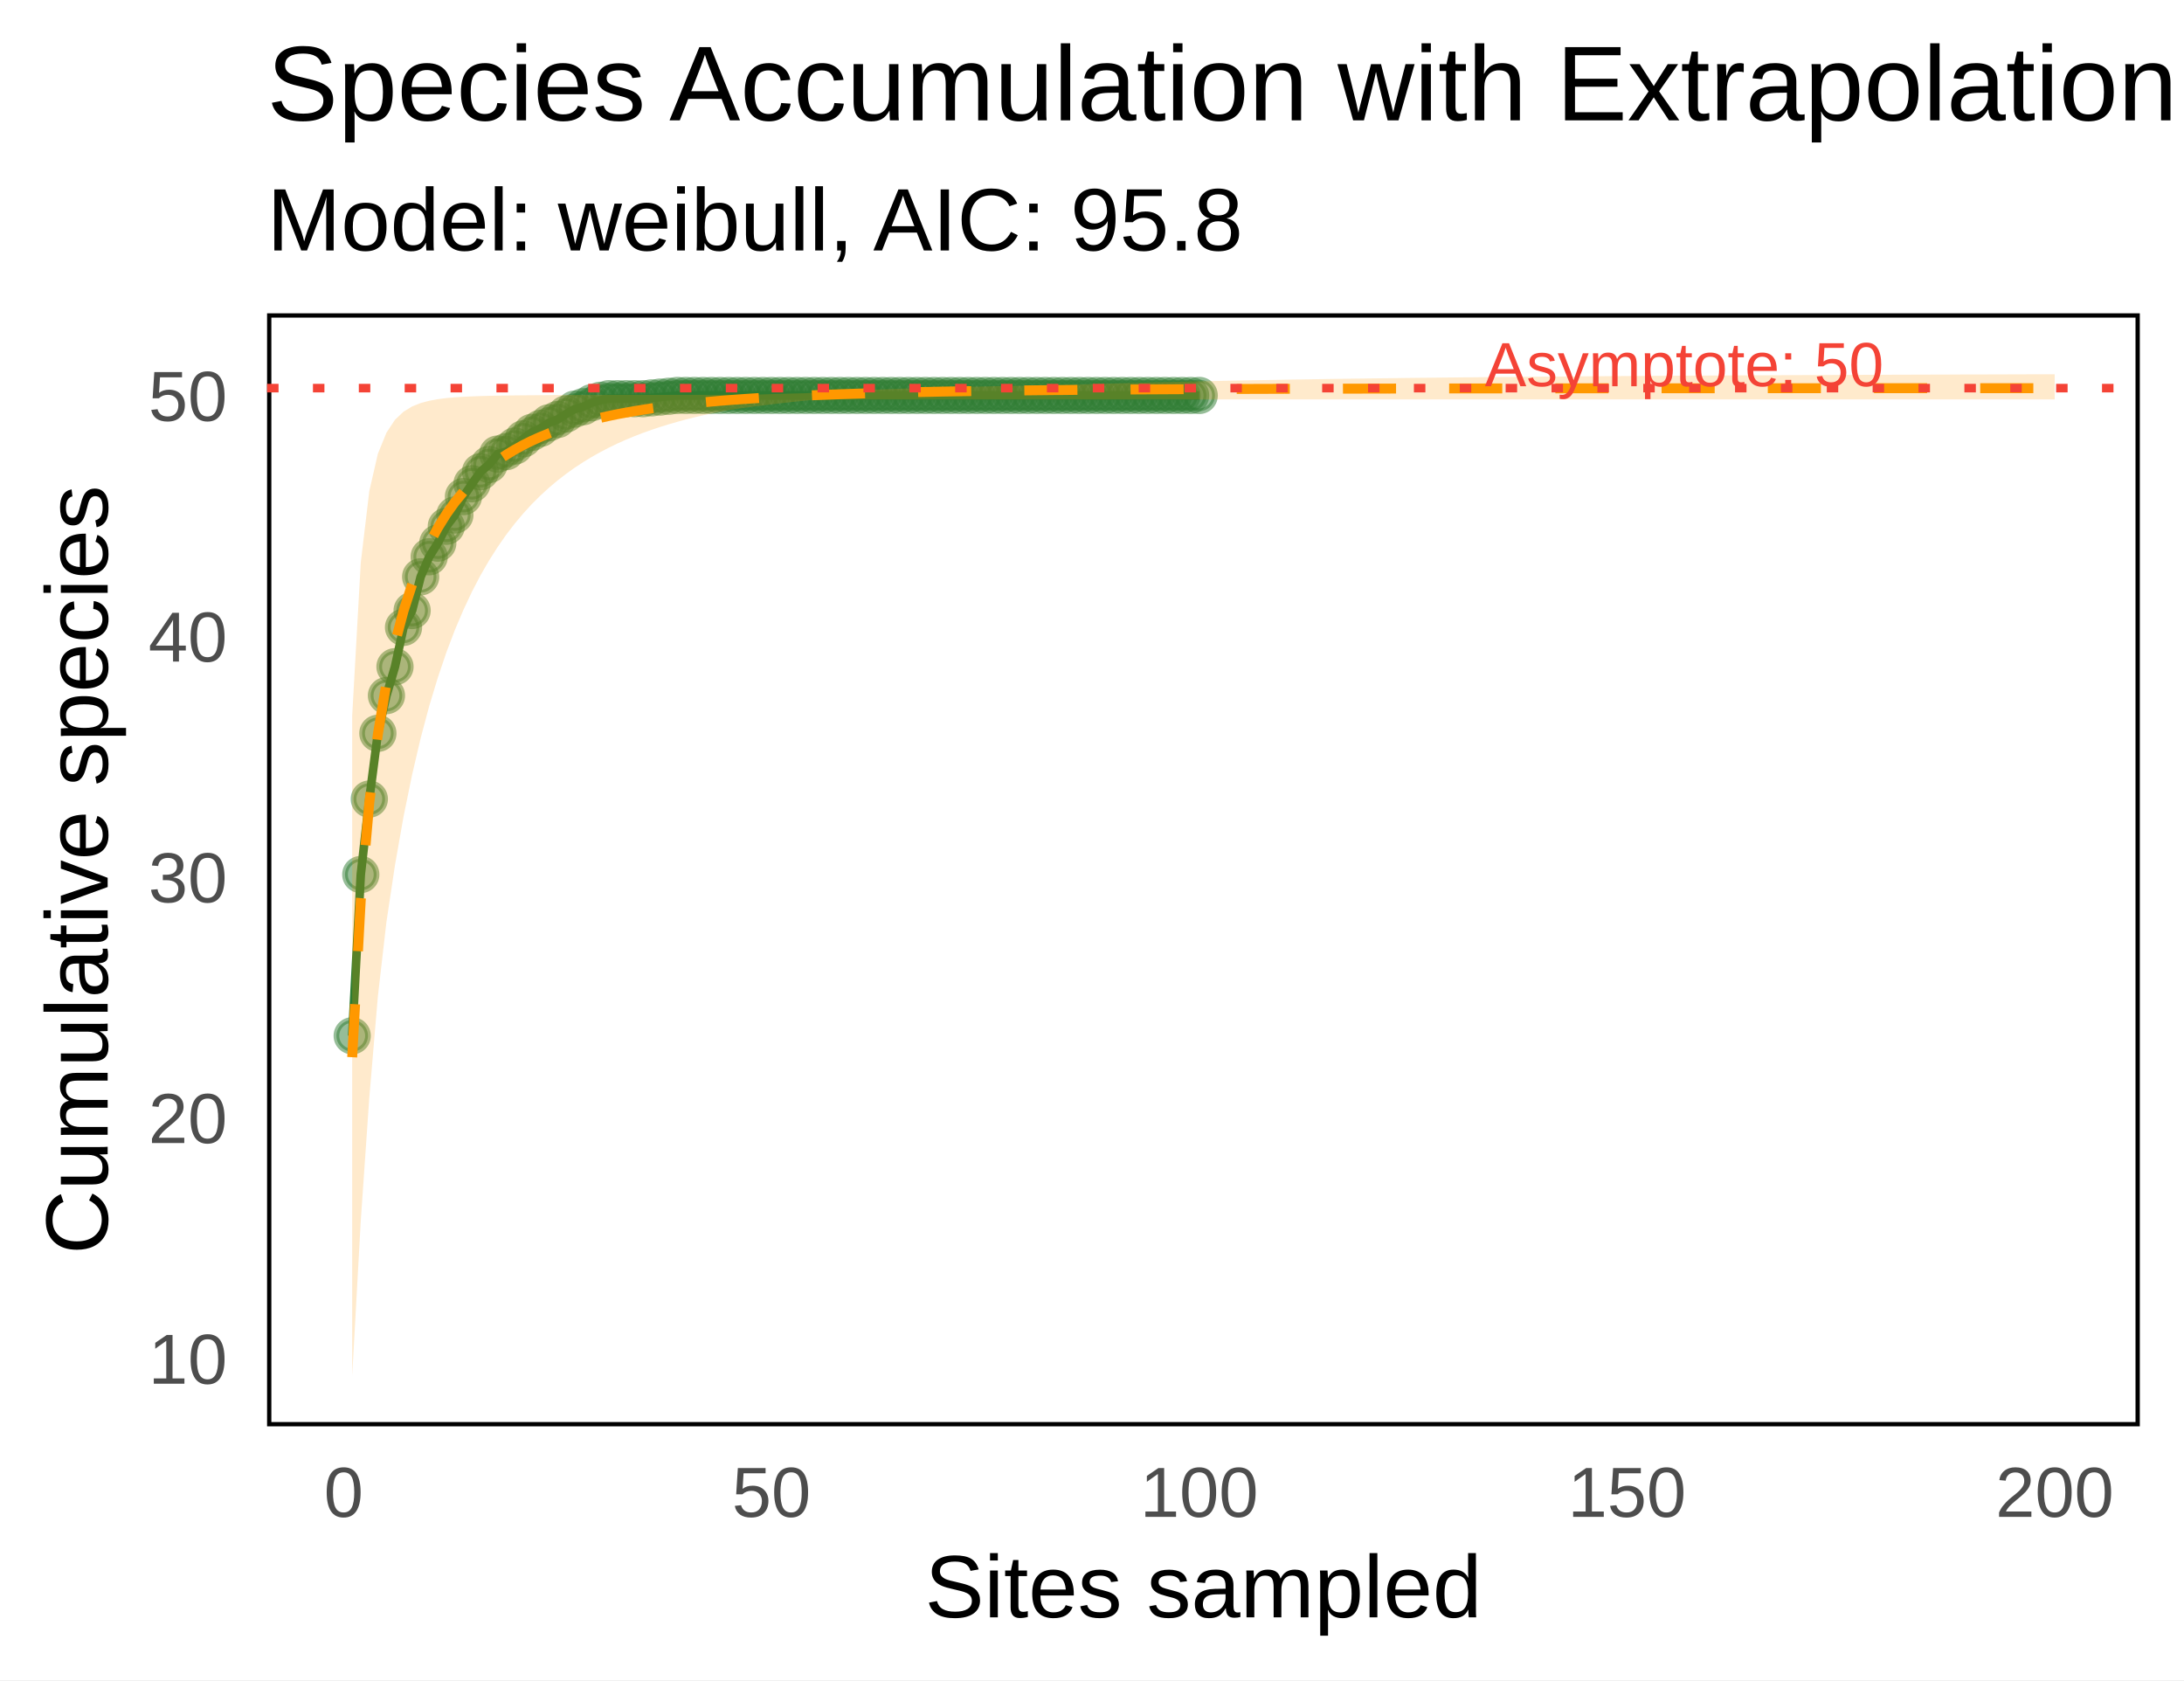
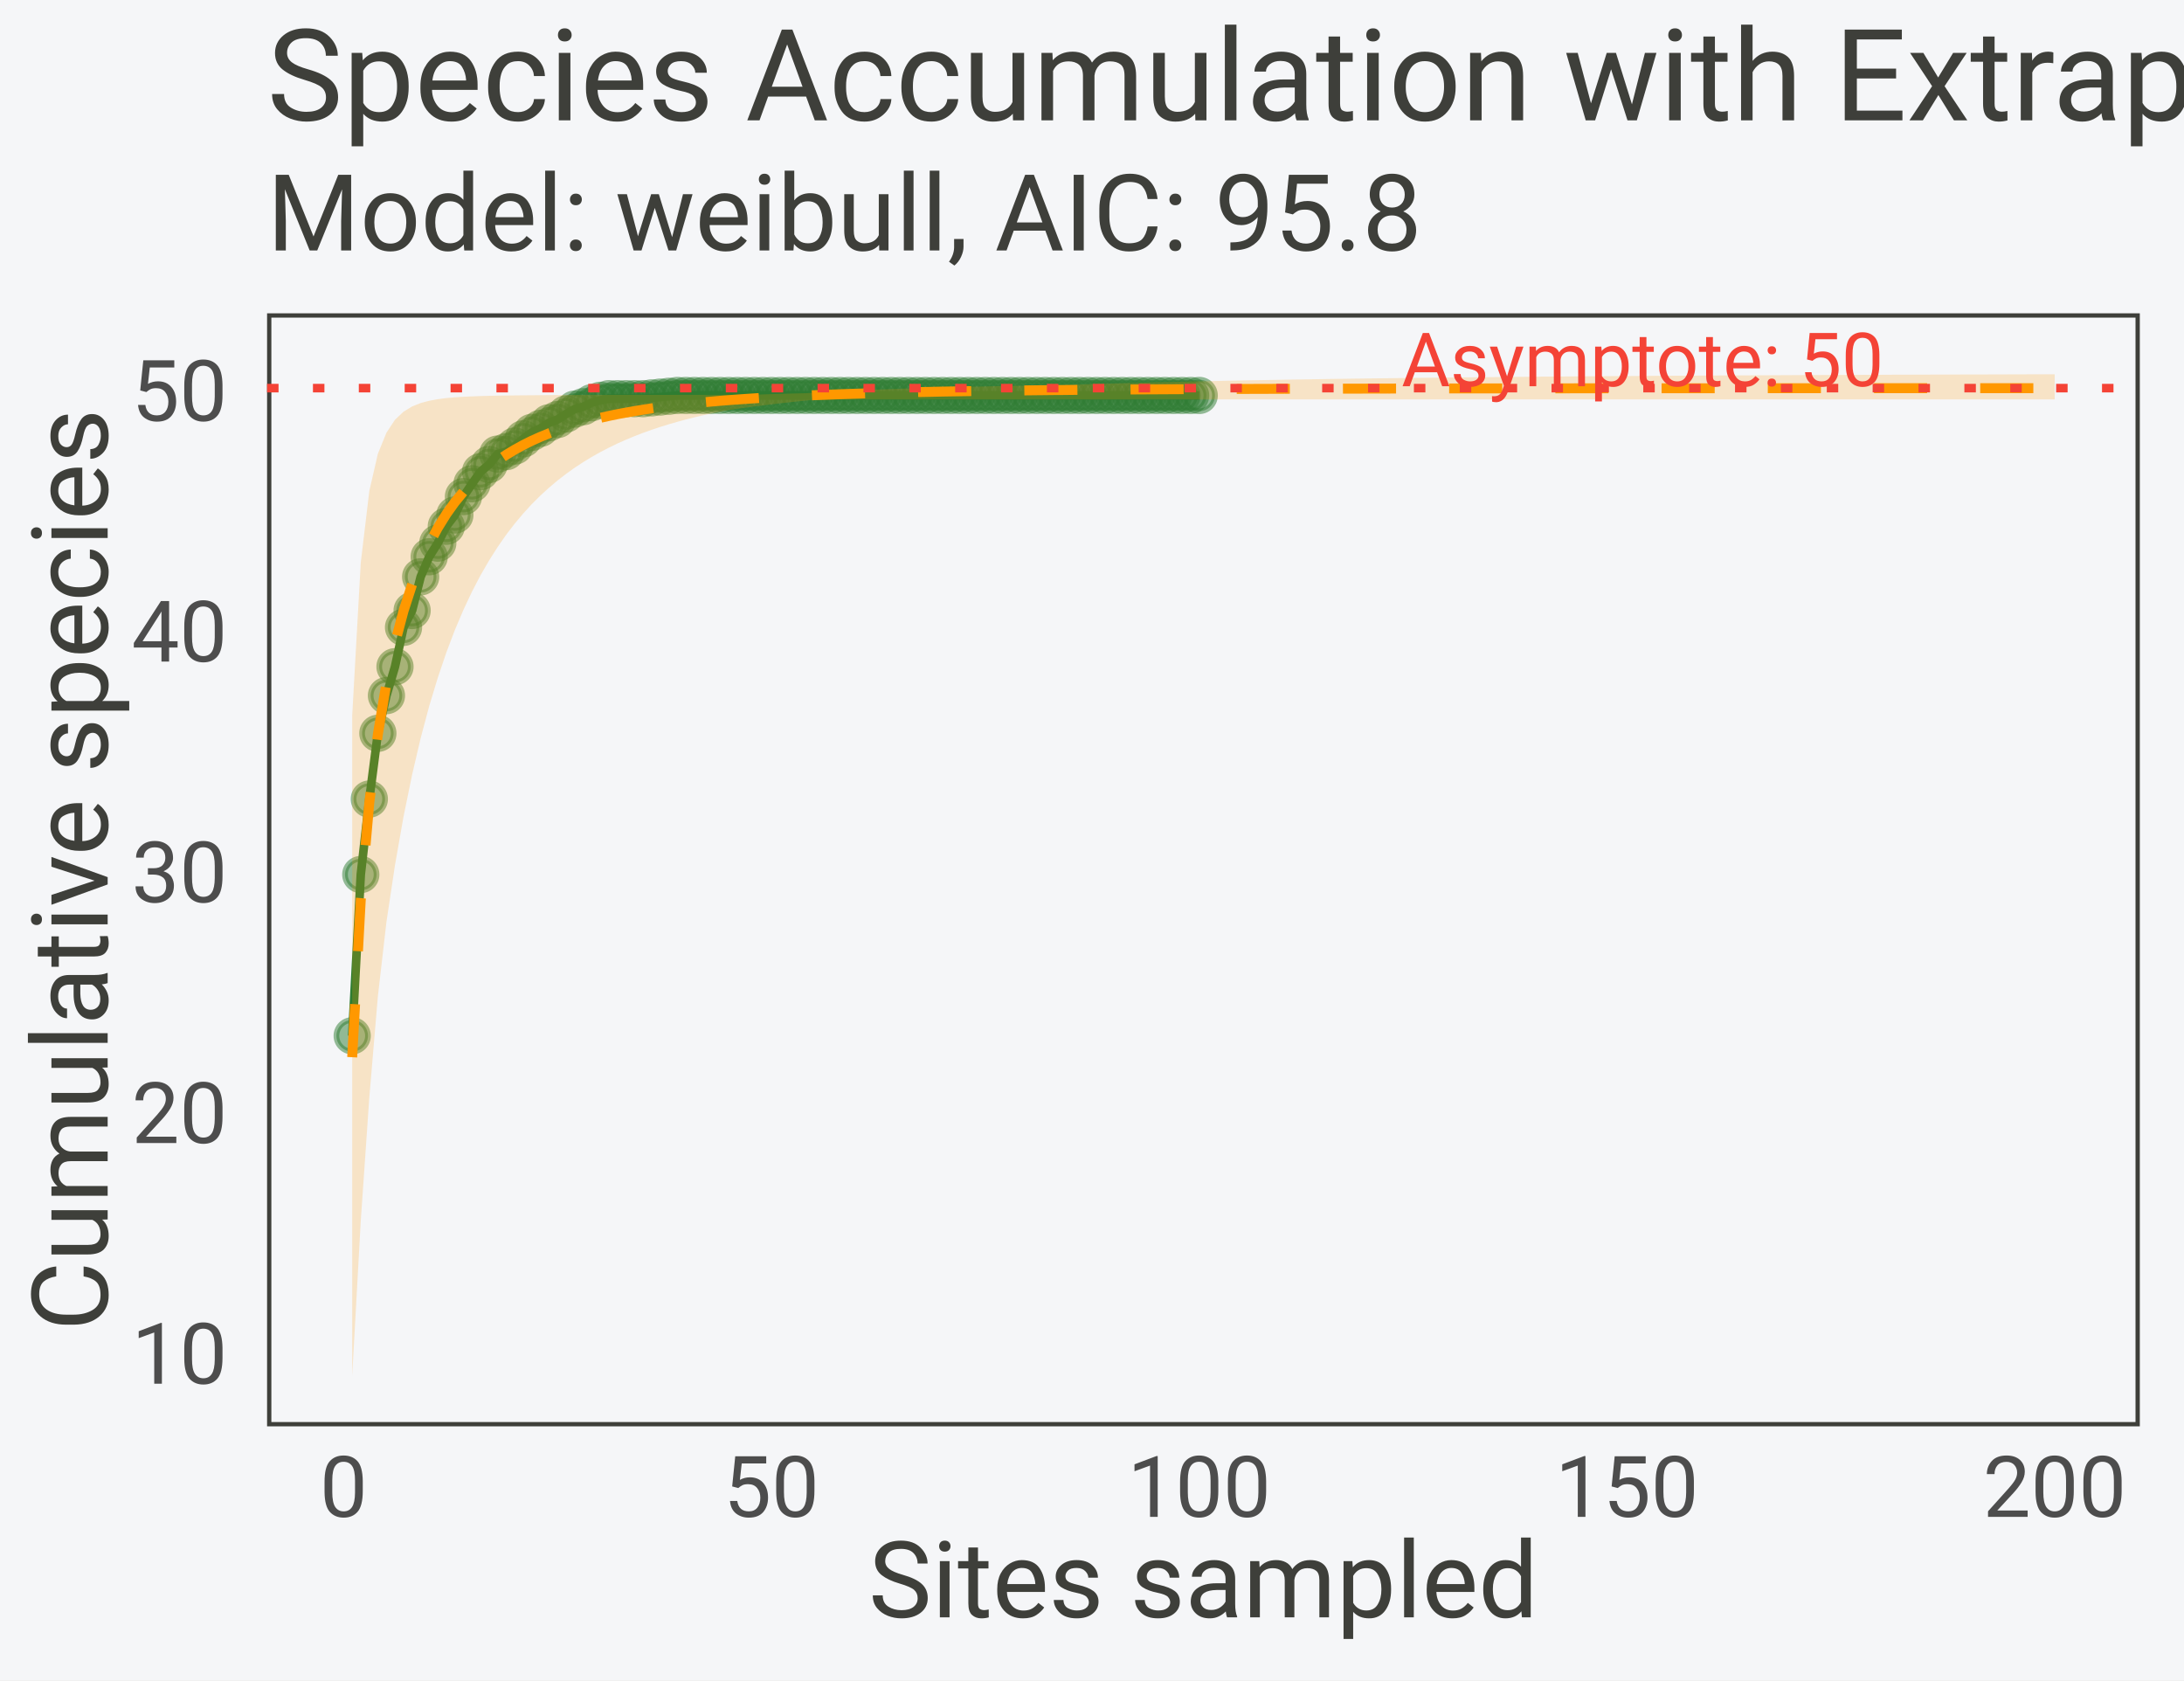
<svg xmlns="http://www.w3.org/2000/svg" width="468.00pt" height="360.00pt" viewBox="0 0 468.00 360.00">
  <g class="svglite">
    <defs>
      <style type="text/css">
-     .svglite line, .svglite polyline, .svglite polygon, .svglite path, .svglite rect, .svglite circle {
+     /* theme-aware-processed */
+     .svglite line, .svglite polyline, .svglite polygon, .svglite path, .svglite circle {
      fill: none;
-       stroke: #000000;
+       stroke: #3E3F3A;
+       stroke-linecap: round;
+       stroke-linejoin: round;
+       stroke-miterlimit: 10.00;
+     }
+     .svglite &gt; g &gt; rect {
+       fill: none;
+       stroke: #3E3F3A;
      stroke-linecap: round;
      stroke-linejoin: round;
      stroke-miterlimit: 10.00;
    }
    .svglite text {
      white-space: pre;
+       fill: #3E3F3A;
    }
    .svglite g.glyphgroup path {
      fill: inherit;
      stroke: none;
    }
  </style>
    </defs>
-     <rect width="100%" height="100%" style="stroke: none; fill: #FFFFFF;" />
+     <rect class="svg-bg" width="100%" height="100%" style="stroke: none; fill: #F5F6F8;" />
    <defs>
      <clipPath id="cpMC4wMHw0NjguMDB8MC4wMHwzNjAuMDA=">
        <rect x="0.00" y="0.00" width="468.00" height="360.00" />
      </clipPath>
    </defs>
    <g clip-path="url(#cpMC4wMHw0NjguMDB8MC4wMHwzNjAuMDA=)">
-       <rect x="0.00" y="0.00" width="468.00" height="360.00" style="stroke-width: 1.84; stroke: none;" />
-     </g>
+       <rect x="0.00" y="0.00" width="468.00" height="360.00" style="stroke-width: 1.84; stroke: none;" /> fill: #F5F6F8;' /&gt;
+ </g>
    <defs>
      <clipPath id="cpNTcuMjN8NDU4LjU0fDY3LjEzfDMwNS42MQ==">
        <rect x="57.23" y="67.13" width="401.30" height="238.48" />
      </clipPath>
    </defs>
    <g clip-path="url(#cpNTcuMjN8NDU4LjU0fDY3LjEzfDMwNS42MQ==)">
      <rect x="57.23" y="67.13" width="401.30" height="238.48" style="stroke-width: 1.84;" />
      <circle cx="75.47" cy="221.93" r="3.38" style="stroke-width: 1.22; stroke: #2E7D32; stroke-opacity: 0.50; fill: #2E7D32; fill-opacity: 0.50;" />
      <circle cx="77.31" cy="187.38" r="3.38" style="stroke-width: 1.22; stroke: #2E7D32; stroke-opacity: 0.50; fill: #2E7D32; fill-opacity: 0.50;" />
      <circle cx="79.14" cy="171.21" r="3.38" style="stroke-width: 1.22; stroke: #2E7D32; stroke-opacity: 0.50; fill: #2E7D32; fill-opacity: 0.50;" />
      <circle cx="80.97" cy="157.12" r="3.38" style="stroke-width: 1.22; stroke: #2E7D32; stroke-opacity: 0.50; fill: #2E7D32; fill-opacity: 0.50;" />
      <circle cx="82.81" cy="149.04" r="3.38" style="stroke-width: 1.22; stroke: #2E7D32; stroke-opacity: 0.50; fill: #2E7D32; fill-opacity: 0.50;" />
      <circle cx="84.64" cy="142.85" r="3.38" style="stroke-width: 1.22; stroke: #2E7D32; stroke-opacity: 0.50; fill: #2E7D32; fill-opacity: 0.50;" />
      <circle cx="86.47" cy="134.42" r="3.38" style="stroke-width: 1.22; stroke: #2E7D32; stroke-opacity: 0.50; fill: #2E7D32; fill-opacity: 0.50;" />
      <circle cx="88.31" cy="130.81" r="3.38" style="stroke-width: 1.22; stroke: #2E7D32; stroke-opacity: 0.50; fill: #2E7D32; fill-opacity: 0.50;" />
      <circle cx="90.14" cy="123.59" r="3.38" style="stroke-width: 1.22; stroke: #2E7D32; stroke-opacity: 0.50; fill: #2E7D32; fill-opacity: 0.50;" />
      <circle cx="91.97" cy="119.29" r="3.38" style="stroke-width: 1.22; stroke: #2E7D32; stroke-opacity: 0.50; fill: #2E7D32; fill-opacity: 0.50;" />
      <circle cx="93.81" cy="116.37" r="3.38" style="stroke-width: 1.22; stroke: #2E7D32; stroke-opacity: 0.50; fill: #2E7D32; fill-opacity: 0.50;" />
      <circle cx="95.64" cy="112.76" r="3.38" style="stroke-width: 1.22; stroke: #2E7D32; stroke-opacity: 0.50; fill: #2E7D32; fill-opacity: 0.50;" />
      <circle cx="97.47" cy="110.35" r="3.38" style="stroke-width: 1.22; stroke: #2E7D32; stroke-opacity: 0.50; fill: #2E7D32; fill-opacity: 0.50;" />
      <circle cx="99.31" cy="106.40" r="3.38" style="stroke-width: 1.22; stroke: #2E7D32; stroke-opacity: 0.50; fill: #2E7D32; fill-opacity: 0.50;" />
      <circle cx="101.14" cy="103.65" r="3.38" style="stroke-width: 1.22; stroke: #2E7D32; stroke-opacity: 0.50; fill: #2E7D32; fill-opacity: 0.50;" />
      <circle cx="102.97" cy="101.07" r="3.38" style="stroke-width: 1.22; stroke: #2E7D32; stroke-opacity: 0.50; fill: #2E7D32; fill-opacity: 0.50;" />
      <circle cx="104.81" cy="99.52" r="3.38" style="stroke-width: 1.22; stroke: #2E7D32; stroke-opacity: 0.50; fill: #2E7D32; fill-opacity: 0.50;" />
      <circle cx="106.64" cy="97.29" r="3.38" style="stroke-width: 1.22; stroke: #2E7D32; stroke-opacity: 0.50; fill: #2E7D32; fill-opacity: 0.50;" />
      <circle cx="108.47" cy="96.77" r="3.38" style="stroke-width: 1.22; stroke: #2E7D32; stroke-opacity: 0.50; fill: #2E7D32; fill-opacity: 0.50;" />
      <circle cx="110.31" cy="95.57" r="3.38" style="stroke-width: 1.22; stroke: #2E7D32; stroke-opacity: 0.50; fill: #2E7D32; fill-opacity: 0.50;" />
      <circle cx="112.14" cy="94.02" r="3.38" style="stroke-width: 1.22; stroke: #2E7D32; stroke-opacity: 0.50; fill: #2E7D32; fill-opacity: 0.50;" />
      <circle cx="113.97" cy="92.64" r="3.38" style="stroke-width: 1.22; stroke: #2E7D32; stroke-opacity: 0.50; fill: #2E7D32; fill-opacity: 0.50;" />
      <circle cx="115.81" cy="91.78" r="3.38" style="stroke-width: 1.22; stroke: #2E7D32; stroke-opacity: 0.50; fill: #2E7D32; fill-opacity: 0.50;" />
      <circle cx="117.64" cy="90.58" r="3.38" style="stroke-width: 1.22; stroke: #2E7D32; stroke-opacity: 0.50; fill: #2E7D32; fill-opacity: 0.50;" />
      <circle cx="119.47" cy="89.89" r="3.38" style="stroke-width: 1.22; stroke: #2E7D32; stroke-opacity: 0.50; fill: #2E7D32; fill-opacity: 0.50;" />
      <circle cx="121.31" cy="88.69" r="3.38" style="stroke-width: 1.22; stroke: #2E7D32; stroke-opacity: 0.50; fill: #2E7D32; fill-opacity: 0.50;" />
      <circle cx="123.14" cy="87.66" r="3.38" style="stroke-width: 1.22; stroke: #2E7D32; stroke-opacity: 0.50; fill: #2E7D32; fill-opacity: 0.50;" />
      <circle cx="124.97" cy="87.14" r="3.38" style="stroke-width: 1.22; stroke: #2E7D32; stroke-opacity: 0.50; fill: #2E7D32; fill-opacity: 0.50;" />
      <circle cx="126.80" cy="86.28" r="3.38" style="stroke-width: 1.22; stroke: #2E7D32; stroke-opacity: 0.50; fill: #2E7D32; fill-opacity: 0.50;" />
      <circle cx="128.64" cy="85.77" r="3.38" style="stroke-width: 1.22; stroke: #2E7D32; stroke-opacity: 0.50; fill: #2E7D32; fill-opacity: 0.50;" />
      <circle cx="130.47" cy="85.42" r="3.38" style="stroke-width: 1.22; stroke: #2E7D32; stroke-opacity: 0.50; fill: #2E7D32; fill-opacity: 0.50;" />
      <circle cx="132.30" cy="85.42" r="3.38" style="stroke-width: 1.22; stroke: #2E7D32; stroke-opacity: 0.50; fill: #2E7D32; fill-opacity: 0.50;" />
      <circle cx="134.14" cy="85.42" r="3.38" style="stroke-width: 1.22; stroke: #2E7D32; stroke-opacity: 0.50; fill: #2E7D32; fill-opacity: 0.50;" />
      <circle cx="135.97" cy="85.42" r="3.38" style="stroke-width: 1.22; stroke: #2E7D32; stroke-opacity: 0.50; fill: #2E7D32; fill-opacity: 0.50;" />
      <circle cx="137.80" cy="85.42" r="3.38" style="stroke-width: 1.22; stroke: #2E7D32; stroke-opacity: 0.50; fill: #2E7D32; fill-opacity: 0.50;" />
      <circle cx="139.64" cy="85.25" r="3.38" style="stroke-width: 1.22; stroke: #2E7D32; stroke-opacity: 0.50; fill: #2E7D32; fill-opacity: 0.50;" />
      <circle cx="141.47" cy="85.08" r="3.38" style="stroke-width: 1.22; stroke: #2E7D32; stroke-opacity: 0.50; fill: #2E7D32; fill-opacity: 0.50;" />
      <circle cx="143.30" cy="84.91" r="3.38" style="stroke-width: 1.22; stroke: #2E7D32; stroke-opacity: 0.50; fill: #2E7D32; fill-opacity: 0.50;" />
      <circle cx="145.14" cy="84.73" r="3.38" style="stroke-width: 1.22; stroke: #2E7D32; stroke-opacity: 0.50; fill: #2E7D32; fill-opacity: 0.50;" />
      <circle cx="146.97" cy="84.73" r="3.38" style="stroke-width: 1.22; stroke: #2E7D32; stroke-opacity: 0.50; fill: #2E7D32; fill-opacity: 0.50;" />
      <circle cx="148.80" cy="84.73" r="3.38" style="stroke-width: 1.22; stroke: #2E7D32; stroke-opacity: 0.50; fill: #2E7D32; fill-opacity: 0.50;" />
      <circle cx="150.64" cy="84.73" r="3.38" style="stroke-width: 1.22; stroke: #2E7D32; stroke-opacity: 0.50; fill: #2E7D32; fill-opacity: 0.50;" />
      <circle cx="152.47" cy="84.73" r="3.38" style="stroke-width: 1.22; stroke: #2E7D32; stroke-opacity: 0.50; fill: #2E7D32; fill-opacity: 0.50;" />
      <circle cx="154.30" cy="84.73" r="3.38" style="stroke-width: 1.22; stroke: #2E7D32; stroke-opacity: 0.50; fill: #2E7D32; fill-opacity: 0.50;" />
      <circle cx="156.14" cy="84.73" r="3.38" style="stroke-width: 1.22; stroke: #2E7D32; stroke-opacity: 0.50; fill: #2E7D32; fill-opacity: 0.50;" />
      <circle cx="157.97" cy="84.73" r="3.38" style="stroke-width: 1.22; stroke: #2E7D32; stroke-opacity: 0.50; fill: #2E7D32; fill-opacity: 0.50;" />
      <circle cx="159.80" cy="84.73" r="3.38" style="stroke-width: 1.22; stroke: #2E7D32; stroke-opacity: 0.50; fill: #2E7D32; fill-opacity: 0.50;" />
      <circle cx="161.64" cy="84.73" r="3.38" style="stroke-width: 1.22; stroke: #2E7D32; stroke-opacity: 0.50; fill: #2E7D32; fill-opacity: 0.50;" />
      <circle cx="163.47" cy="84.73" r="3.38" style="stroke-width: 1.22; stroke: #2E7D32; stroke-opacity: 0.50; fill: #2E7D32; fill-opacity: 0.50;" />
      <circle cx="165.30" cy="84.73" r="3.38" style="stroke-width: 1.22; stroke: #2E7D32; stroke-opacity: 0.50; fill: #2E7D32; fill-opacity: 0.50;" />
      <circle cx="167.14" cy="84.73" r="3.38" style="stroke-width: 1.22; stroke: #2E7D32; stroke-opacity: 0.50; fill: #2E7D32; fill-opacity: 0.50;" />
      <circle cx="168.97" cy="84.73" r="3.38" style="stroke-width: 1.22; stroke: #2E7D32; stroke-opacity: 0.50; fill: #2E7D32; fill-opacity: 0.50;" />
      <circle cx="170.80" cy="84.73" r="3.38" style="stroke-width: 1.22; stroke: #2E7D32; stroke-opacity: 0.50; fill: #2E7D32; fill-opacity: 0.50;" />
      <circle cx="172.64" cy="84.73" r="3.38" style="stroke-width: 1.22; stroke: #2E7D32; stroke-opacity: 0.50; fill: #2E7D32; fill-opacity: 0.50;" />
      <circle cx="174.47" cy="84.73" r="3.38" style="stroke-width: 1.22; stroke: #2E7D32; stroke-opacity: 0.50; fill: #2E7D32; fill-opacity: 0.50;" />
      <circle cx="176.30" cy="84.73" r="3.38" style="stroke-width: 1.22; stroke: #2E7D32; stroke-opacity: 0.50; fill: #2E7D32; fill-opacity: 0.50;" />
      <circle cx="178.14" cy="84.73" r="3.38" style="stroke-width: 1.22; stroke: #2E7D32; stroke-opacity: 0.50; fill: #2E7D32; fill-opacity: 0.50;" />
      <circle cx="179.97" cy="84.73" r="3.38" style="stroke-width: 1.22; stroke: #2E7D32; stroke-opacity: 0.50; fill: #2E7D32; fill-opacity: 0.50;" />
      <circle cx="181.80" cy="84.73" r="3.38" style="stroke-width: 1.22; stroke: #2E7D32; stroke-opacity: 0.50; fill: #2E7D32; fill-opacity: 0.50;" />
      <circle cx="183.64" cy="84.73" r="3.38" style="stroke-width: 1.22; stroke: #2E7D32; stroke-opacity: 0.50; fill: #2E7D32; fill-opacity: 0.50;" />
      <circle cx="185.47" cy="84.73" r="3.38" style="stroke-width: 1.22; stroke: #2E7D32; stroke-opacity: 0.50; fill: #2E7D32; fill-opacity: 0.50;" />
      <circle cx="187.30" cy="84.73" r="3.38" style="stroke-width: 1.22; stroke: #2E7D32; stroke-opacity: 0.50; fill: #2E7D32; fill-opacity: 0.50;" />
      <circle cx="189.14" cy="84.73" r="3.38" style="stroke-width: 1.22; stroke: #2E7D32; stroke-opacity: 0.50; fill: #2E7D32; fill-opacity: 0.50;" />
      <circle cx="190.97" cy="84.73" r="3.38" style="stroke-width: 1.22; stroke: #2E7D32; stroke-opacity: 0.50; fill: #2E7D32; fill-opacity: 0.50;" />
      <circle cx="192.80" cy="84.73" r="3.38" style="stroke-width: 1.22; stroke: #2E7D32; stroke-opacity: 0.50; fill: #2E7D32; fill-opacity: 0.50;" />
      <circle cx="194.64" cy="84.73" r="3.38" style="stroke-width: 1.22; stroke: #2E7D32; stroke-opacity: 0.50; fill: #2E7D32; fill-opacity: 0.50;" />
      <circle cx="196.47" cy="84.73" r="3.38" style="stroke-width: 1.22; stroke: #2E7D32; stroke-opacity: 0.50; fill: #2E7D32; fill-opacity: 0.50;" />
      <circle cx="198.30" cy="84.73" r="3.38" style="stroke-width: 1.22; stroke: #2E7D32; stroke-opacity: 0.50; fill: #2E7D32; fill-opacity: 0.50;" />
      <circle cx="200.14" cy="84.73" r="3.38" style="stroke-width: 1.22; stroke: #2E7D32; stroke-opacity: 0.50; fill: #2E7D32; fill-opacity: 0.50;" />
      <circle cx="201.97" cy="84.73" r="3.38" style="stroke-width: 1.22; stroke: #2E7D32; stroke-opacity: 0.50; fill: #2E7D32; fill-opacity: 0.50;" />
      <circle cx="203.80" cy="84.73" r="3.38" style="stroke-width: 1.22; stroke: #2E7D32; stroke-opacity: 0.50; fill: #2E7D32; fill-opacity: 0.50;" />
      <circle cx="205.64" cy="84.73" r="3.38" style="stroke-width: 1.22; stroke: #2E7D32; stroke-opacity: 0.50; fill: #2E7D32; fill-opacity: 0.50;" />
      <circle cx="207.47" cy="84.73" r="3.38" style="stroke-width: 1.22; stroke: #2E7D32; stroke-opacity: 0.50; fill: #2E7D32; fill-opacity: 0.50;" />
      <circle cx="209.30" cy="84.73" r="3.38" style="stroke-width: 1.22; stroke: #2E7D32; stroke-opacity: 0.50; fill: #2E7D32; fill-opacity: 0.50;" />
      <circle cx="211.14" cy="84.73" r="3.38" style="stroke-width: 1.22; stroke: #2E7D32; stroke-opacity: 0.50; fill: #2E7D32; fill-opacity: 0.50;" />
      <circle cx="212.97" cy="84.73" r="3.38" style="stroke-width: 1.22; stroke: #2E7D32; stroke-opacity: 0.50; fill: #2E7D32; fill-opacity: 0.50;" />
      <circle cx="214.80" cy="84.73" r="3.38" style="stroke-width: 1.22; stroke: #2E7D32; stroke-opacity: 0.50; fill: #2E7D32; fill-opacity: 0.50;" />
      <circle cx="216.64" cy="84.73" r="3.38" style="stroke-width: 1.22; stroke: #2E7D32; stroke-opacity: 0.50; fill: #2E7D32; fill-opacity: 0.50;" />
      <circle cx="218.47" cy="84.73" r="3.38" style="stroke-width: 1.22; stroke: #2E7D32; stroke-opacity: 0.50; fill: #2E7D32; fill-opacity: 0.50;" />
      <circle cx="220.30" cy="84.73" r="3.38" style="stroke-width: 1.22; stroke: #2E7D32; stroke-opacity: 0.50; fill: #2E7D32; fill-opacity: 0.50;" />
      <circle cx="222.14" cy="84.73" r="3.38" style="stroke-width: 1.22; stroke: #2E7D32; stroke-opacity: 0.50; fill: #2E7D32; fill-opacity: 0.50;" />
      <circle cx="223.97" cy="84.73" r="3.38" style="stroke-width: 1.22; stroke: #2E7D32; stroke-opacity: 0.50; fill: #2E7D32; fill-opacity: 0.50;" />
      <circle cx="225.80" cy="84.73" r="3.38" style="stroke-width: 1.22; stroke: #2E7D32; stroke-opacity: 0.50; fill: #2E7D32; fill-opacity: 0.50;" />
      <circle cx="227.63" cy="84.73" r="3.38" style="stroke-width: 1.22; stroke: #2E7D32; stroke-opacity: 0.50; fill: #2E7D32; fill-opacity: 0.50;" />
      <circle cx="229.47" cy="84.73" r="3.38" style="stroke-width: 1.22; stroke: #2E7D32; stroke-opacity: 0.50; fill: #2E7D32; fill-opacity: 0.50;" />
      <circle cx="231.30" cy="84.73" r="3.38" style="stroke-width: 1.22; stroke: #2E7D32; stroke-opacity: 0.50; fill: #2E7D32; fill-opacity: 0.50;" />
      <circle cx="233.13" cy="84.73" r="3.38" style="stroke-width: 1.22; stroke: #2E7D32; stroke-opacity: 0.50; fill: #2E7D32; fill-opacity: 0.50;" />
      <circle cx="234.97" cy="84.73" r="3.38" style="stroke-width: 1.22; stroke: #2E7D32; stroke-opacity: 0.50; fill: #2E7D32; fill-opacity: 0.50;" />
      <circle cx="236.80" cy="84.73" r="3.38" style="stroke-width: 1.22; stroke: #2E7D32; stroke-opacity: 0.50; fill: #2E7D32; fill-opacity: 0.50;" />
      <circle cx="238.63" cy="84.73" r="3.38" style="stroke-width: 1.22; stroke: #2E7D32; stroke-opacity: 0.50; fill: #2E7D32; fill-opacity: 0.50;" />
      <circle cx="240.47" cy="84.73" r="3.38" style="stroke-width: 1.22; stroke: #2E7D32; stroke-opacity: 0.50; fill: #2E7D32; fill-opacity: 0.50;" />
      <circle cx="242.30" cy="84.73" r="3.38" style="stroke-width: 1.22; stroke: #2E7D32; stroke-opacity: 0.50; fill: #2E7D32; fill-opacity: 0.50;" />
      <circle cx="244.13" cy="84.73" r="3.38" style="stroke-width: 1.22; stroke: #2E7D32; stroke-opacity: 0.50; fill: #2E7D32; fill-opacity: 0.50;" />
      <circle cx="245.97" cy="84.73" r="3.38" style="stroke-width: 1.22; stroke: #2E7D32; stroke-opacity: 0.50; fill: #2E7D32; fill-opacity: 0.50;" />
      <circle cx="247.80" cy="84.73" r="3.38" style="stroke-width: 1.22; stroke: #2E7D32; stroke-opacity: 0.50; fill: #2E7D32; fill-opacity: 0.50;" />
      <circle cx="249.63" cy="84.73" r="3.38" style="stroke-width: 1.22; stroke: #2E7D32; stroke-opacity: 0.50; fill: #2E7D32; fill-opacity: 0.50;" />
      <circle cx="251.47" cy="84.73" r="3.38" style="stroke-width: 1.22; stroke: #2E7D32; stroke-opacity: 0.50; fill: #2E7D32; fill-opacity: 0.50;" />
      <circle cx="253.30" cy="84.73" r="3.38" style="stroke-width: 1.22; stroke: #2E7D32; stroke-opacity: 0.50; fill: #2E7D32; fill-opacity: 0.50;" />
      <circle cx="255.13" cy="84.73" r="3.38" style="stroke-width: 1.22; stroke: #2E7D32; stroke-opacity: 0.50; fill: #2E7D32; fill-opacity: 0.50;" />
      <circle cx="256.97" cy="84.73" r="3.38" style="stroke-width: 1.22; stroke: #2E7D32; stroke-opacity: 0.50; fill: #2E7D32; fill-opacity: 0.50;" />
      <polyline points="75.47,221.93 77.31,187.38 79.14,171.21 80.97,157.12 82.81,149.04 84.64,142.85 86.47,134.42 88.31,130.81 90.14,123.59 91.97,119.29 93.81,116.37 95.64,112.76 97.47,110.35 99.31,106.40 101.14,103.65 102.97,101.07 104.81,99.52 106.64,97.29 108.47,96.77 110.31,95.57 112.14,94.02 113.97,92.64 115.81,91.78 117.64,90.58 119.47,89.89 121.31,88.69 123.14,87.66 124.97,87.14 126.80,86.28 128.64,85.77 130.47,85.42 132.30,85.42 134.14,85.42 135.97,85.42 137.80,85.42 139.64,85.25 141.47,85.08 143.30,84.91 145.14,84.73 146.97,84.73 148.80,84.73 150.64,84.73 152.47,84.73 154.30,84.73 156.14,84.73 157.97,84.73 159.80,84.73 161.64,84.73 163.47,84.73 165.30,84.73 167.14,84.73 168.97,84.73 170.80,84.73 172.64,84.73 174.47,84.73 176.30,84.73 178.14,84.73 179.97,84.73 181.80,84.73 183.64,84.73 185.47,84.73 187.30,84.73 189.14,84.73 190.97,84.73 192.80,84.73 194.64,84.73 196.47,84.73 198.30,84.73 200.14,84.73 201.97,84.73 203.80,84.73 205.64,84.73 207.47,84.73 209.30,84.73 211.14,84.73 212.97,84.73 214.80,84.73 216.64,84.73 218.47,84.73 220.30,84.73 222.14,84.73 223.97,84.73 225.80,84.73 227.63,84.73 229.47,84.73 231.30,84.73 233.13,84.73 234.97,84.73 236.80,84.73 238.63,84.73 240.47,84.73 242.30,84.73 244.13,84.73 245.97,84.73 247.80,84.73 249.63,84.73 251.47,84.73 253.30,84.73 255.13,84.73 256.97,84.73 " style="stroke-width: 1.84; stroke: #2E7D32; stroke-linecap: butt;" />
      <polygon points="75.47,153.34 77.31,120.53 79.14,105.19 80.97,97.24 82.81,92.71 84.64,89.94 86.47,88.21 88.31,87.09 90.14,86.36 91.97,85.87 93.81,85.53 95.64,85.29 97.47,85.13 99.31,85.01 101.14,84.93 102.97,84.86 104.81,84.81 106.64,84.77 108.47,84.74 110.31,84.72 112.14,84.70 113.97,84.69 115.81,84.67 117.64,84.65 119.47,84.64 121.31,84.64 123.14,84.63 124.97,84.62 126.80,84.62 128.64,84.62 130.47,84.61 132.30,84.61 134.14,84.61 135.97,84.61 137.80,84.61 139.64,84.61 141.47,84.61 143.30,84.61 145.14,84.60 146.97,84.60 148.80,84.60 150.64,84.60 152.47,84.60 154.30,84.60 156.14,84.60 157.97,84.60 159.80,84.60 161.64,84.58 163.47,84.51 165.30,84.45 167.14,84.39 168.97,84.34 170.80,84.29 172.64,84.25 174.47,84.15 176.30,84.04 178.14,83.94 179.97,83.84 181.80,83.75 183.64,83.67 185.47,83.59 187.30,83.51 189.14,83.43 190.97,83.36 192.80,83.30 194.64,83.24 196.47,83.18 198.30,83.12 200.14,83.07 201.97,83.02 203.80,82.97 205.64,82.92 207.47,82.88 209.30,82.84 211.14,82.80 212.97,82.76 214.80,82.72 216.64,82.69 218.47,82.66 220.30,82.63 222.14,82.60 223.97,82.57 225.80,82.55 227.63,82.50 229.47,82.45 231.30,82.39 233.13,82.33 234.97,82.28 236.80,82.22 238.63,82.17 240.47,82.12 242.30,82.06 244.13,82.01 245.97,81.97 247.80,81.92 249.63,81.87 251.47,81.83 253.30,81.79 255.13,81.75 256.97,81.71 258.80,81.67 260.63,81.63 262.47,81.59 264.30,81.55 266.13,81.52 267.97,81.48 269.80,81.45 271.63,81.42 273.47,81.39 275.30,81.35 277.13,81.32 278.97,81.30 280.80,81.27 282.63,81.24 284.47,81.21 286.30,81.18 288.13,81.16 289.97,81.13 291.80,81.11 293.63,81.08 295.47,81.06 297.30,81.04 299.13,81.02 300.97,80.99 302.80,80.97 304.63,80.95 306.47,80.93 308.30,80.91 310.13,80.89 311.97,80.87 313.80,80.85 315.63,80.84 317.47,80.82 319.30,80.80 321.13,80.78 322.97,80.77 324.80,80.75 326.63,80.74 328.46,80.72 330.30,80.70 332.13,80.69 333.96,80.68 335.80,80.66 337.63,80.65 339.46,80.63 341.30,80.62 343.13,80.61 344.96,80.59 346.80,80.58 348.63,80.57 350.46,80.56 352.30,80.55 354.13,80.53 355.96,80.52 357.80,80.51 359.63,80.50 361.46,80.49 363.30,80.48 365.13,80.47 366.96,80.46 368.80,80.45 370.63,80.44 372.46,80.43 374.30,80.42 376.13,80.41 377.96,80.41 379.80,80.40 381.63,80.39 383.46,80.38 385.30,80.37 387.13,80.36 388.96,80.36 390.80,80.35 392.63,80.34 394.46,80.33 396.30,80.33 398.13,80.32 399.96,80.31 401.80,80.31 403.63,80.30 405.46,80.29 407.30,80.29 409.13,80.28 410.96,80.27 412.80,80.27 414.63,80.26 416.46,80.26 418.30,80.25 420.13,80.24 421.96,80.24 423.79,80.23 425.63,80.23 427.46,80.22 429.29,80.22 431.13,80.21 432.96,80.21 434.79,80.20 436.63,80.20 438.46,80.19 440.29,80.19 440.29,85.58 438.46,85.58 436.63,85.58 434.79,85.58 432.96,85.58 431.13,85.58 429.29,85.58 427.46,85.58 425.63,85.58 423.79,85.58 421.96,85.58 420.13,85.58 418.30,85.58 416.46,85.58 414.63,85.58 412.80,85.58 410.96,85.58 409.13,85.58 407.30,85.58 405.46,85.58 403.63,85.58 401.80,85.58 399.96,85.58 398.13,85.58 396.30,85.58 394.46,85.58 392.63,85.58 390.80,85.58 388.96,85.58 387.13,85.58 385.30,85.58 383.46,85.58 381.63,85.58 379.80,85.58 377.96,85.58 376.13,85.58 374.30,85.58 372.46,85.58 370.63,85.58 368.80,85.58 366.96,85.58 365.13,85.58 363.30,85.58 361.46,85.58 359.63,85.58 357.80,85.58 355.96,85.58 354.13,85.58 352.30,85.58 350.46,85.58 348.63,85.58 346.80,85.58 344.96,85.58 343.13,85.58 341.30,85.58 339.46,85.58 337.63,85.58 335.80,85.58 333.96,85.58 332.13,85.58 330.30,85.58 328.46,85.58 326.63,85.58 324.80,85.58 322.97,85.58 321.13,85.58 319.30,85.58 317.47,85.58 315.63,85.58 313.80,85.58 311.97,85.58 310.13,85.58 308.30,85.58 306.47,85.58 304.63,85.58 302.80,85.58 300.97,85.58 299.13,85.58 297.30,85.58 295.47,85.58 293.63,85.58 291.80,85.58 289.97,85.58 288.13,85.58 286.30,85.58 284.47,85.58 282.63,85.58 280.80,85.58 278.97,85.58 277.13,85.58 275.30,85.58 273.47,85.58 271.63,85.58 269.80,85.58 267.97,85.58 266.13,85.58 264.30,85.58 262.47,85.58 260.63,85.58 258.80,85.58 256.97,85.58 255.13,85.58 253.30,85.58 251.47,85.58 249.63,85.58 247.80,85.58 245.97,85.58 244.13,85.58 242.30,85.58 240.47,85.58 238.63,85.58 236.80,85.58 234.97,85.58 233.13,85.58 231.30,85.58 229.47,85.58 227.63,85.58 225.80,85.58 223.97,85.58 222.14,85.58 220.30,85.58 218.47,85.58 216.64,85.58 214.80,85.58 212.97,85.58 211.14,85.58 209.30,85.58 207.47,85.58 205.64,85.58 203.80,85.58 201.97,85.58 200.14,85.58 198.30,85.58 196.47,85.58 194.64,85.58 192.80,85.58 190.97,85.58 189.14,85.58 187.30,85.58 185.47,85.58 183.64,85.58 181.80,85.59 179.97,85.59 178.14,85.59 176.30,85.59 174.47,85.65 172.64,85.84 170.80,86.02 168.97,86.22 167.14,86.42 165.30,86.64 163.47,86.86 161.64,87.09 159.80,87.34 157.97,87.59 156.14,87.86 154.30,88.21 152.47,88.59 150.64,88.99 148.80,89.42 146.97,89.88 145.14,90.38 143.30,90.91 141.47,91.48 139.64,92.09 137.80,92.74 135.97,93.45 134.14,94.21 132.30,95.03 130.47,95.92 128.64,96.87 126.80,97.90 124.97,99.02 123.14,100.22 121.31,101.53 119.47,102.95 117.64,104.50 115.81,106.17 113.97,108.00 112.14,110.00 110.31,112.18 108.47,114.57 106.64,117.20 104.81,120.08 102.97,123.26 101.14,126.77 99.31,130.66 97.47,134.99 95.64,139.81 93.81,145.22 91.97,151.29 90.14,158.17 88.31,165.99 86.47,174.97 84.64,185.36 82.81,197.53 80.97,213.52 79.14,235.14 77.31,261.54 75.47,294.77 " style="stroke-width: 0.00; stroke: none; stroke-linecap: butt; fill: #FF9800; fill-opacity: 0.20;" />
      <polyline points="75.47,153.34 77.31,120.53 79.14,105.19 80.97,97.24 82.81,92.71 84.64,89.94 86.47,88.21 88.31,87.09 90.14,86.36 91.97,85.87 93.81,85.53 95.64,85.29 97.47,85.13 99.31,85.01 101.14,84.93 102.97,84.86 104.81,84.81 106.64,84.77 108.47,84.74 110.31,84.72 112.14,84.70 113.97,84.69 115.81,84.67 117.64,84.65 119.47,84.64 121.31,84.64 123.14,84.63 124.97,84.62 126.80,84.62 128.64,84.62 130.47,84.61 132.30,84.61 134.14,84.61 135.97,84.61 137.80,84.61 139.64,84.61 141.47,84.61 143.30,84.61 145.14,84.60 146.97,84.60 148.80,84.60 150.64,84.60 152.47,84.60 154.30,84.60 156.14,84.60 157.97,84.60 159.80,84.60 161.64,84.58 163.47,84.51 165.30,84.45 167.14,84.39 168.97,84.34 170.80,84.29 172.64,84.25 174.47,84.15 176.30,84.04 178.14,83.94 179.97,83.84 181.80,83.75 183.64,83.67 185.47,83.59 187.30,83.51 189.14,83.43 190.97,83.36 192.80,83.30 194.64,83.24 196.47,83.18 198.30,83.12 200.14,83.07 201.97,83.02 203.80,82.97 205.64,82.92 207.47,82.88 209.30,82.84 211.14,82.80 212.97,82.76 214.80,82.72 216.64,82.69 218.47,82.66 220.30,82.63 222.14,82.60 223.97,82.57 225.80,82.55 227.63,82.50 229.47,82.45 231.30,82.39 233.13,82.33 234.97,82.28 236.80,82.22 238.63,82.17 240.47,82.12 242.30,82.06 244.13,82.01 245.97,81.97 247.80,81.92 249.63,81.87 251.47,81.83 253.30,81.79 255.13,81.75 256.97,81.71 258.80,81.67 260.63,81.63 262.47,81.59 264.30,81.55 266.13,81.52 267.97,81.48 269.80,81.45 271.63,81.42 273.47,81.39 275.30,81.35 277.13,81.32 278.97,81.30 280.80,81.27 282.63,81.24 284.47,81.21 286.30,81.18 288.13,81.16 289.97,81.13 291.80,81.11 293.63,81.08 295.47,81.06 297.30,81.04 299.13,81.02 300.97,80.99 302.80,80.97 304.63,80.95 306.47,80.93 308.30,80.91 310.13,80.89 311.97,80.87 313.80,80.85 315.63,80.84 317.47,80.82 319.30,80.80 321.13,80.78 322.97,80.77 324.80,80.75 326.63,80.74 328.46,80.72 330.30,80.70 332.13,80.69 333.96,80.68 335.80,80.66 337.63,80.65 339.46,80.63 341.30,80.62 343.13,80.61 344.96,80.59 346.80,80.58 348.63,80.57 350.46,80.56 352.30,80.55 354.13,80.53 355.96,80.52 357.80,80.51 359.63,80.50 361.46,80.49 363.30,80.48 365.13,80.47 366.96,80.46 368.80,80.45 370.63,80.44 372.46,80.43 374.30,80.42 376.13,80.41 377.96,80.41 379.80,80.40 381.63,80.39 383.46,80.38 385.30,80.37 387.13,80.36 388.96,80.36 390.80,80.35 392.63,80.34 394.46,80.33 396.30,80.33 398.13,80.32 399.96,80.31 401.80,80.31 403.63,80.30 405.46,80.29 407.30,80.29 409.13,80.28 410.96,80.27 412.80,80.27 414.63,80.26 416.46,80.26 418.30,80.25 420.13,80.24 421.96,80.24 423.79,80.23 425.63,80.23 427.46,80.22 429.29,80.22 431.13,80.21 432.96,80.21 434.79,80.20 436.63,80.20 438.46,80.19 440.29,80.19 " style="stroke-width: 1.84; stroke: none; stroke-linecap: butt;" />
      <polyline points="440.29,85.58 438.46,85.58 436.63,85.58 434.79,85.58 432.96,85.58 431.13,85.58 429.29,85.58 427.46,85.58 425.63,85.58 423.79,85.58 421.96,85.58 420.13,85.58 418.30,85.58 416.46,85.58 414.63,85.58 412.80,85.58 410.96,85.58 409.13,85.58 407.30,85.58 405.46,85.58 403.63,85.58 401.80,85.58 399.96,85.58 398.13,85.58 396.30,85.58 394.46,85.58 392.63,85.58 390.80,85.58 388.96,85.58 387.13,85.58 385.30,85.58 383.46,85.58 381.63,85.58 379.80,85.58 377.96,85.58 376.13,85.58 374.30,85.58 372.46,85.58 370.63,85.58 368.80,85.58 366.96,85.58 365.13,85.58 363.30,85.58 361.46,85.58 359.63,85.58 357.80,85.58 355.96,85.58 354.13,85.58 352.30,85.58 350.46,85.58 348.63,85.58 346.80,85.58 344.96,85.58 343.13,85.58 341.30,85.58 339.46,85.58 337.63,85.58 335.80,85.58 333.96,85.58 332.13,85.58 330.30,85.58 328.46,85.58 326.63,85.58 324.80,85.58 322.97,85.58 321.13,85.58 319.30,85.58 317.47,85.58 315.63,85.58 313.80,85.58 311.97,85.58 310.13,85.58 308.30,85.58 306.47,85.58 304.63,85.58 302.80,85.58 300.97,85.58 299.13,85.58 297.30,85.58 295.47,85.58 293.63,85.58 291.80,85.58 289.97,85.58 288.13,85.58 286.30,85.58 284.47,85.58 282.63,85.58 280.80,85.58 278.97,85.58 277.13,85.58 275.30,85.58 273.47,85.58 271.63,85.58 269.80,85.58 267.97,85.58 266.13,85.58 264.30,85.58 262.47,85.58 260.63,85.58 258.80,85.58 256.97,85.58 255.13,85.58 253.30,85.58 251.47,85.58 249.63,85.58 247.80,85.58 245.97,85.58 244.13,85.58 242.30,85.58 240.47,85.58 238.63,85.58 236.80,85.58 234.97,85.58 233.13,85.58 231.30,85.58 229.47,85.58 227.63,85.58 225.80,85.58 223.97,85.58 222.14,85.58 220.30,85.58 218.47,85.58 216.64,85.58 214.80,85.58 212.97,85.58 211.14,85.58 209.30,85.58 207.47,85.58 205.64,85.58 203.80,85.58 201.97,85.58 200.14,85.58 198.30,85.58 196.47,85.58 194.64,85.58 192.80,85.58 190.97,85.58 189.14,85.58 187.30,85.58 185.47,85.58 183.64,85.58 181.80,85.59 179.97,85.59 178.14,85.59 176.30,85.59 174.47,85.65 172.64,85.84 170.80,86.02 168.97,86.22 167.14,86.42 165.30,86.64 163.47,86.86 161.64,87.09 159.80,87.34 157.97,87.59 156.14,87.86 154.30,88.21 152.47,88.59 150.64,88.99 148.80,89.42 146.97,89.88 145.14,90.38 143.30,90.91 141.47,91.48 139.64,92.09 137.80,92.74 135.97,93.45 134.14,94.21 132.30,95.03 130.47,95.92 128.64,96.87 126.80,97.90 124.97,99.02 123.14,100.22 121.31,101.53 119.47,102.95 117.64,104.50 115.81,106.17 113.97,108.00 112.14,110.00 110.31,112.18 108.47,114.57 106.64,117.20 104.81,120.08 102.97,123.26 101.14,126.77 99.31,130.66 97.47,134.99 95.64,139.81 93.81,145.22 91.97,151.29 90.14,158.17 88.31,165.99 86.47,174.97 84.64,185.36 82.81,197.53 80.97,213.52 79.14,235.14 77.31,261.54 75.47,294.77 " style="stroke-width: 1.84; stroke: none; stroke-linecap: butt;" />
      <polyline points="75.47,226.52 77.31,192.75 79.14,171.95 80.97,157.34 82.81,146.38 84.64,137.80 86.47,130.91 88.31,125.24 90.14,120.52 91.97,116.52 93.81,113.10 95.64,110.15 97.47,107.59 99.31,105.35 101.14,103.38 102.97,101.63 104.81,100.08 106.64,98.69 108.47,97.45 110.31,96.34 112.14,95.33 113.97,94.42 115.81,93.60 117.64,92.85 119.47,92.17 121.31,91.54 123.14,90.97 124.97,90.45 126.80,89.97 128.64,89.53 130.47,89.12 132.30,88.74 134.14,88.40 135.97,88.08 137.80,87.78 139.64,87.50 141.47,87.25 143.30,87.01 145.14,86.79 146.97,86.58 148.80,86.39 150.64,86.21 152.47,86.04 154.30,85.88 156.14,85.73 157.97,85.60 159.80,85.47 161.64,85.35 163.47,85.23 165.30,85.13 167.14,85.03 168.97,84.93 170.80,84.84 172.64,84.76 174.47,84.68 176.30,84.61 178.14,84.54 179.97,84.47 181.80,84.41 183.64,84.35 185.47,84.29 187.30,84.24 189.14,84.19 190.97,84.14 192.80,84.10 194.64,84.05 196.47,84.01 198.30,83.98 200.14,83.94 201.97,83.90 203.80,83.87 205.64,83.84 207.47,83.81 209.30,83.78 211.14,83.76 212.97,83.73 214.80,83.71 216.64,83.68 218.47,83.66 220.30,83.64 222.14,83.62 223.97,83.60 225.80,83.58 227.63,83.57 229.47,83.55 231.30,83.53 233.13,83.52 234.97,83.50 236.80,83.49 238.63,83.48 240.47,83.47 242.30,83.45 244.13,83.44 245.97,83.43 247.80,83.42 249.63,83.41 251.47,83.40 253.30,83.39 255.13,83.38 256.97,83.37 258.80,83.37 260.63,83.36 262.47,83.35 264.30,83.34 266.13,83.34 267.97,83.33 269.80,83.32 271.63,83.32 273.47,83.31 275.30,83.31 277.13,83.30 278.97,83.30 280.80,83.29 282.63,83.29 284.47,83.28 286.30,83.28 288.13,83.27 289.97,83.27 291.80,83.27 293.63,83.26 295.47,83.26 297.30,83.26 299.13,83.25 300.97,83.25 302.80,83.25 304.63,83.24 306.47,83.24 308.30,83.24 310.13,83.23 311.97,83.23 313.80,83.23 315.63,83.23 317.47,83.23 319.30,83.22 321.13,83.22 322.97,83.22 324.80,83.22 326.63,83.21 328.46,83.21 330.30,83.21 332.13,83.21 333.96,83.21 335.80,83.21 337.63,83.20 339.46,83.20 341.30,83.20 343.13,83.20 344.96,83.20 346.80,83.20 348.63,83.20 350.46,83.20 352.30,83.19 354.13,83.19 355.96,83.19 357.80,83.19 359.63,83.19 361.46,83.19 363.30,83.19 365.13,83.19 366.96,83.19 368.80,83.19 370.63,83.19 372.46,83.18 374.30,83.18 376.13,83.18 377.96,83.18 379.80,83.18 381.63,83.18 383.46,83.18 385.30,83.18 387.13,83.18 388.96,83.18 390.80,83.18 392.63,83.18 394.46,83.18 396.30,83.18 398.13,83.18 399.96,83.17 401.80,83.17 403.63,83.17 405.46,83.17 407.30,83.17 409.13,83.17 410.96,83.17 412.80,83.17 414.63,83.17 416.46,83.17 418.30,83.17 420.13,83.17 421.96,83.17 423.79,83.17 425.63,83.17 427.46,83.17 429.29,83.17 431.13,83.17 432.96,83.17 434.79,83.17 436.63,83.17 438.46,83.17 440.29,83.17 " style="stroke-width: 2.13; stroke: #FF9800; stroke-dasharray: 11.38,11.38; stroke-linecap: butt;" />
      <line x1="57.23" y1="83.16" x2="458.54" y2="83.16" style="stroke-width: 1.84; stroke: #F44336; stroke-dasharray: 2.46,7.37; stroke-linecap: butt;" />
-       <text x="403.63" y="82.75" text-anchor="end" style="font-size: 13.37px;fill: #F44336; font-family: &quot;Arial&quot;;" textLength="85.47px" lengthAdjust="spacingAndGlyphs">Asymptote: 50</text>
+       <text x="403.63" y="82.75" text-anchor="end" style="font-size: 1.337em;fill: #F44336; font-family: &quot;Roboto&quot;, -apple-system, BlinkMacSystemFont, &quot;Segoe UI&quot;, system-ui, sans-serif;">Asymptote: 50</text>
    </g>
    <g clip-path="url(#cpMC4wMHw0NjguMDB8MC4wMHwzNjAuMDA=)">
-       <text x="48.71" y="296.48" text-anchor="end" style="font-size: 15.20px;fill: #4D4D4D; font-family: &quot;Arial&quot;;" textLength="16.91px" lengthAdjust="spacingAndGlyphs">10</text>
-       <text x="48.71" y="244.91" text-anchor="end" style="font-size: 15.20px;fill: #4D4D4D; font-family: &quot;Arial&quot;;" textLength="16.91px" lengthAdjust="spacingAndGlyphs">20</text>
-       <text x="48.71" y="193.33" text-anchor="end" style="font-size: 15.20px;fill: #4D4D4D; font-family: &quot;Arial&quot;;" textLength="16.91px" lengthAdjust="spacingAndGlyphs">30</text>
-       <text x="48.71" y="141.75" text-anchor="end" style="font-size: 15.20px;fill: #4D4D4D; font-family: &quot;Arial&quot;;" textLength="16.91px" lengthAdjust="spacingAndGlyphs">40</text>
-       <text x="48.71" y="90.17" text-anchor="end" style="font-size: 15.20px;fill: #4D4D4D; font-family: &quot;Arial&quot;;" textLength="16.91px" lengthAdjust="spacingAndGlyphs">50</text>
-       <text x="73.64" y="325.00" text-anchor="middle" style="font-size: 15.20px;fill: #4D4D4D; font-family: &quot;Arial&quot;;" textLength="8.45px" lengthAdjust="spacingAndGlyphs">0</text>
-       <text x="165.30" y="325.00" text-anchor="middle" style="font-size: 15.20px;fill: #4D4D4D; font-family: &quot;Arial&quot;;" textLength="16.91px" lengthAdjust="spacingAndGlyphs">50</text>
-       <text x="256.97" y="325.00" text-anchor="middle" style="font-size: 15.20px;fill: #4D4D4D; font-family: &quot;Arial&quot;;" textLength="25.36px" lengthAdjust="spacingAndGlyphs">100</text>
-       <text x="348.63" y="325.00" text-anchor="middle" style="font-size: 15.20px;fill: #4D4D4D; font-family: &quot;Arial&quot;;" textLength="25.36px" lengthAdjust="spacingAndGlyphs">150</text>
-       <text x="440.29" y="325.00" text-anchor="middle" style="font-size: 15.20px;fill: #4D4D4D; font-family: &quot;Arial&quot;;" textLength="25.36px" lengthAdjust="spacingAndGlyphs">200</text>
-       <text x="257.88" y="346.53" text-anchor="middle" style="font-size: 19.00px; font-family: &quot;Arial&quot;;" textLength="119.31px" lengthAdjust="spacingAndGlyphs">Sites sampled</text>
-       <text transform="translate(23.07,186.37) rotate(-90)" text-anchor="middle" style="font-size: 19.00px; font-family: &quot;Arial&quot;;" textLength="164.70px" lengthAdjust="spacingAndGlyphs">Cumulative species</text>
-       <text x="57.23" y="53.66" style="font-size: 19.00px; font-family: &quot;Arial&quot;;" textLength="209.08px" lengthAdjust="spacingAndGlyphs">Model: weibull, AIC: 95.8</text>
-       <text x="57.23" y="25.79" style="font-size: 22.80px; font-family: &quot;Arial&quot;;" textLength="409.17px" lengthAdjust="spacingAndGlyphs">Species Accumulation with Extrapolation</text>
+       <text x="48.71" y="296.48" text-anchor="end" style="font-size: 1.52em;fill: #4D4D4D; font-family: &quot;Roboto&quot;, -apple-system, BlinkMacSystemFont, &quot;Segoe UI&quot;, system-ui, sans-serif;">10</text>
+       <text x="48.71" y="244.91" text-anchor="end" style="font-size: 1.52em;fill: #4D4D4D; font-family: &quot;Roboto&quot;, -apple-system, BlinkMacSystemFont, &quot;Segoe UI&quot;, system-ui, sans-serif;">20</text>
+       <text x="48.71" y="193.33" text-anchor="end" style="font-size: 1.52em;fill: #4D4D4D; font-family: &quot;Roboto&quot;, -apple-system, BlinkMacSystemFont, &quot;Segoe UI&quot;, system-ui, sans-serif;">30</text>
+       <text x="48.71" y="141.75" text-anchor="end" style="font-size: 1.52em;fill: #4D4D4D; font-family: &quot;Roboto&quot;, -apple-system, BlinkMacSystemFont, &quot;Segoe UI&quot;, system-ui, sans-serif;">40</text>
+       <text x="48.71" y="90.17" text-anchor="end" style="font-size: 1.52em;fill: #4D4D4D; font-family: &quot;Roboto&quot;, -apple-system, BlinkMacSystemFont, &quot;Segoe UI&quot;, system-ui, sans-serif;">50</text>
+       <text x="73.64" y="325.00" text-anchor="middle" style="font-size: 1.52em;fill: #4D4D4D; font-family: &quot;Roboto&quot;, -apple-system, BlinkMacSystemFont, &quot;Segoe UI&quot;, system-ui, sans-serif;">0</text>
+       <text x="165.30" y="325.00" text-anchor="middle" style="font-size: 1.52em;fill: #4D4D4D; font-family: &quot;Roboto&quot;, -apple-system, BlinkMacSystemFont, &quot;Segoe UI&quot;, system-ui, sans-serif;">50</text>
+       <text x="256.97" y="325.00" text-anchor="middle" style="font-size: 1.52em;fill: #4D4D4D; font-family: &quot;Roboto&quot;, -apple-system, BlinkMacSystemFont, &quot;Segoe UI&quot;, system-ui, sans-serif;">100</text>
+       <text x="348.63" y="325.00" text-anchor="middle" style="font-size: 1.52em;fill: #4D4D4D; font-family: &quot;Roboto&quot;, -apple-system, BlinkMacSystemFont, &quot;Segoe UI&quot;, system-ui, sans-serif;">150</text>
+       <text x="440.29" y="325.00" text-anchor="middle" style="font-size: 1.52em;fill: #4D4D4D; font-family: &quot;Roboto&quot;, -apple-system, BlinkMacSystemFont, &quot;Segoe UI&quot;, system-ui, sans-serif;">200</text>
+       <text x="257.88" y="346.53" text-anchor="middle" style="font-size: 1.9em; font-family: &quot;Roboto&quot;, -apple-system, BlinkMacSystemFont, &quot;Segoe UI&quot;, system-ui, sans-serif;">Sites sampled</text>
+       <text transform="translate(23.07,186.37) rotate(-90)" text-anchor="middle" style="font-size: 1.9em; font-family: &quot;Roboto&quot;, -apple-system, BlinkMacSystemFont, &quot;Segoe UI&quot;, system-ui, sans-serif;">Cumulative species</text>
+       <text x="57.23" y="53.66" style="font-size: 1.9em; font-family: &quot;Roboto&quot;, -apple-system, BlinkMacSystemFont, &quot;Segoe UI&quot;, system-ui, sans-serif;">Model: weibull, AIC: 95.8</text>
+       <text x="57.23" y="25.79" style="font-size: 2.28em; font-family: &quot;Roboto&quot;, -apple-system, BlinkMacSystemFont, &quot;Segoe UI&quot;, system-ui, sans-serif;">Species Accumulation with Extrapolation</text>
    </g>
  </g>
</svg>
